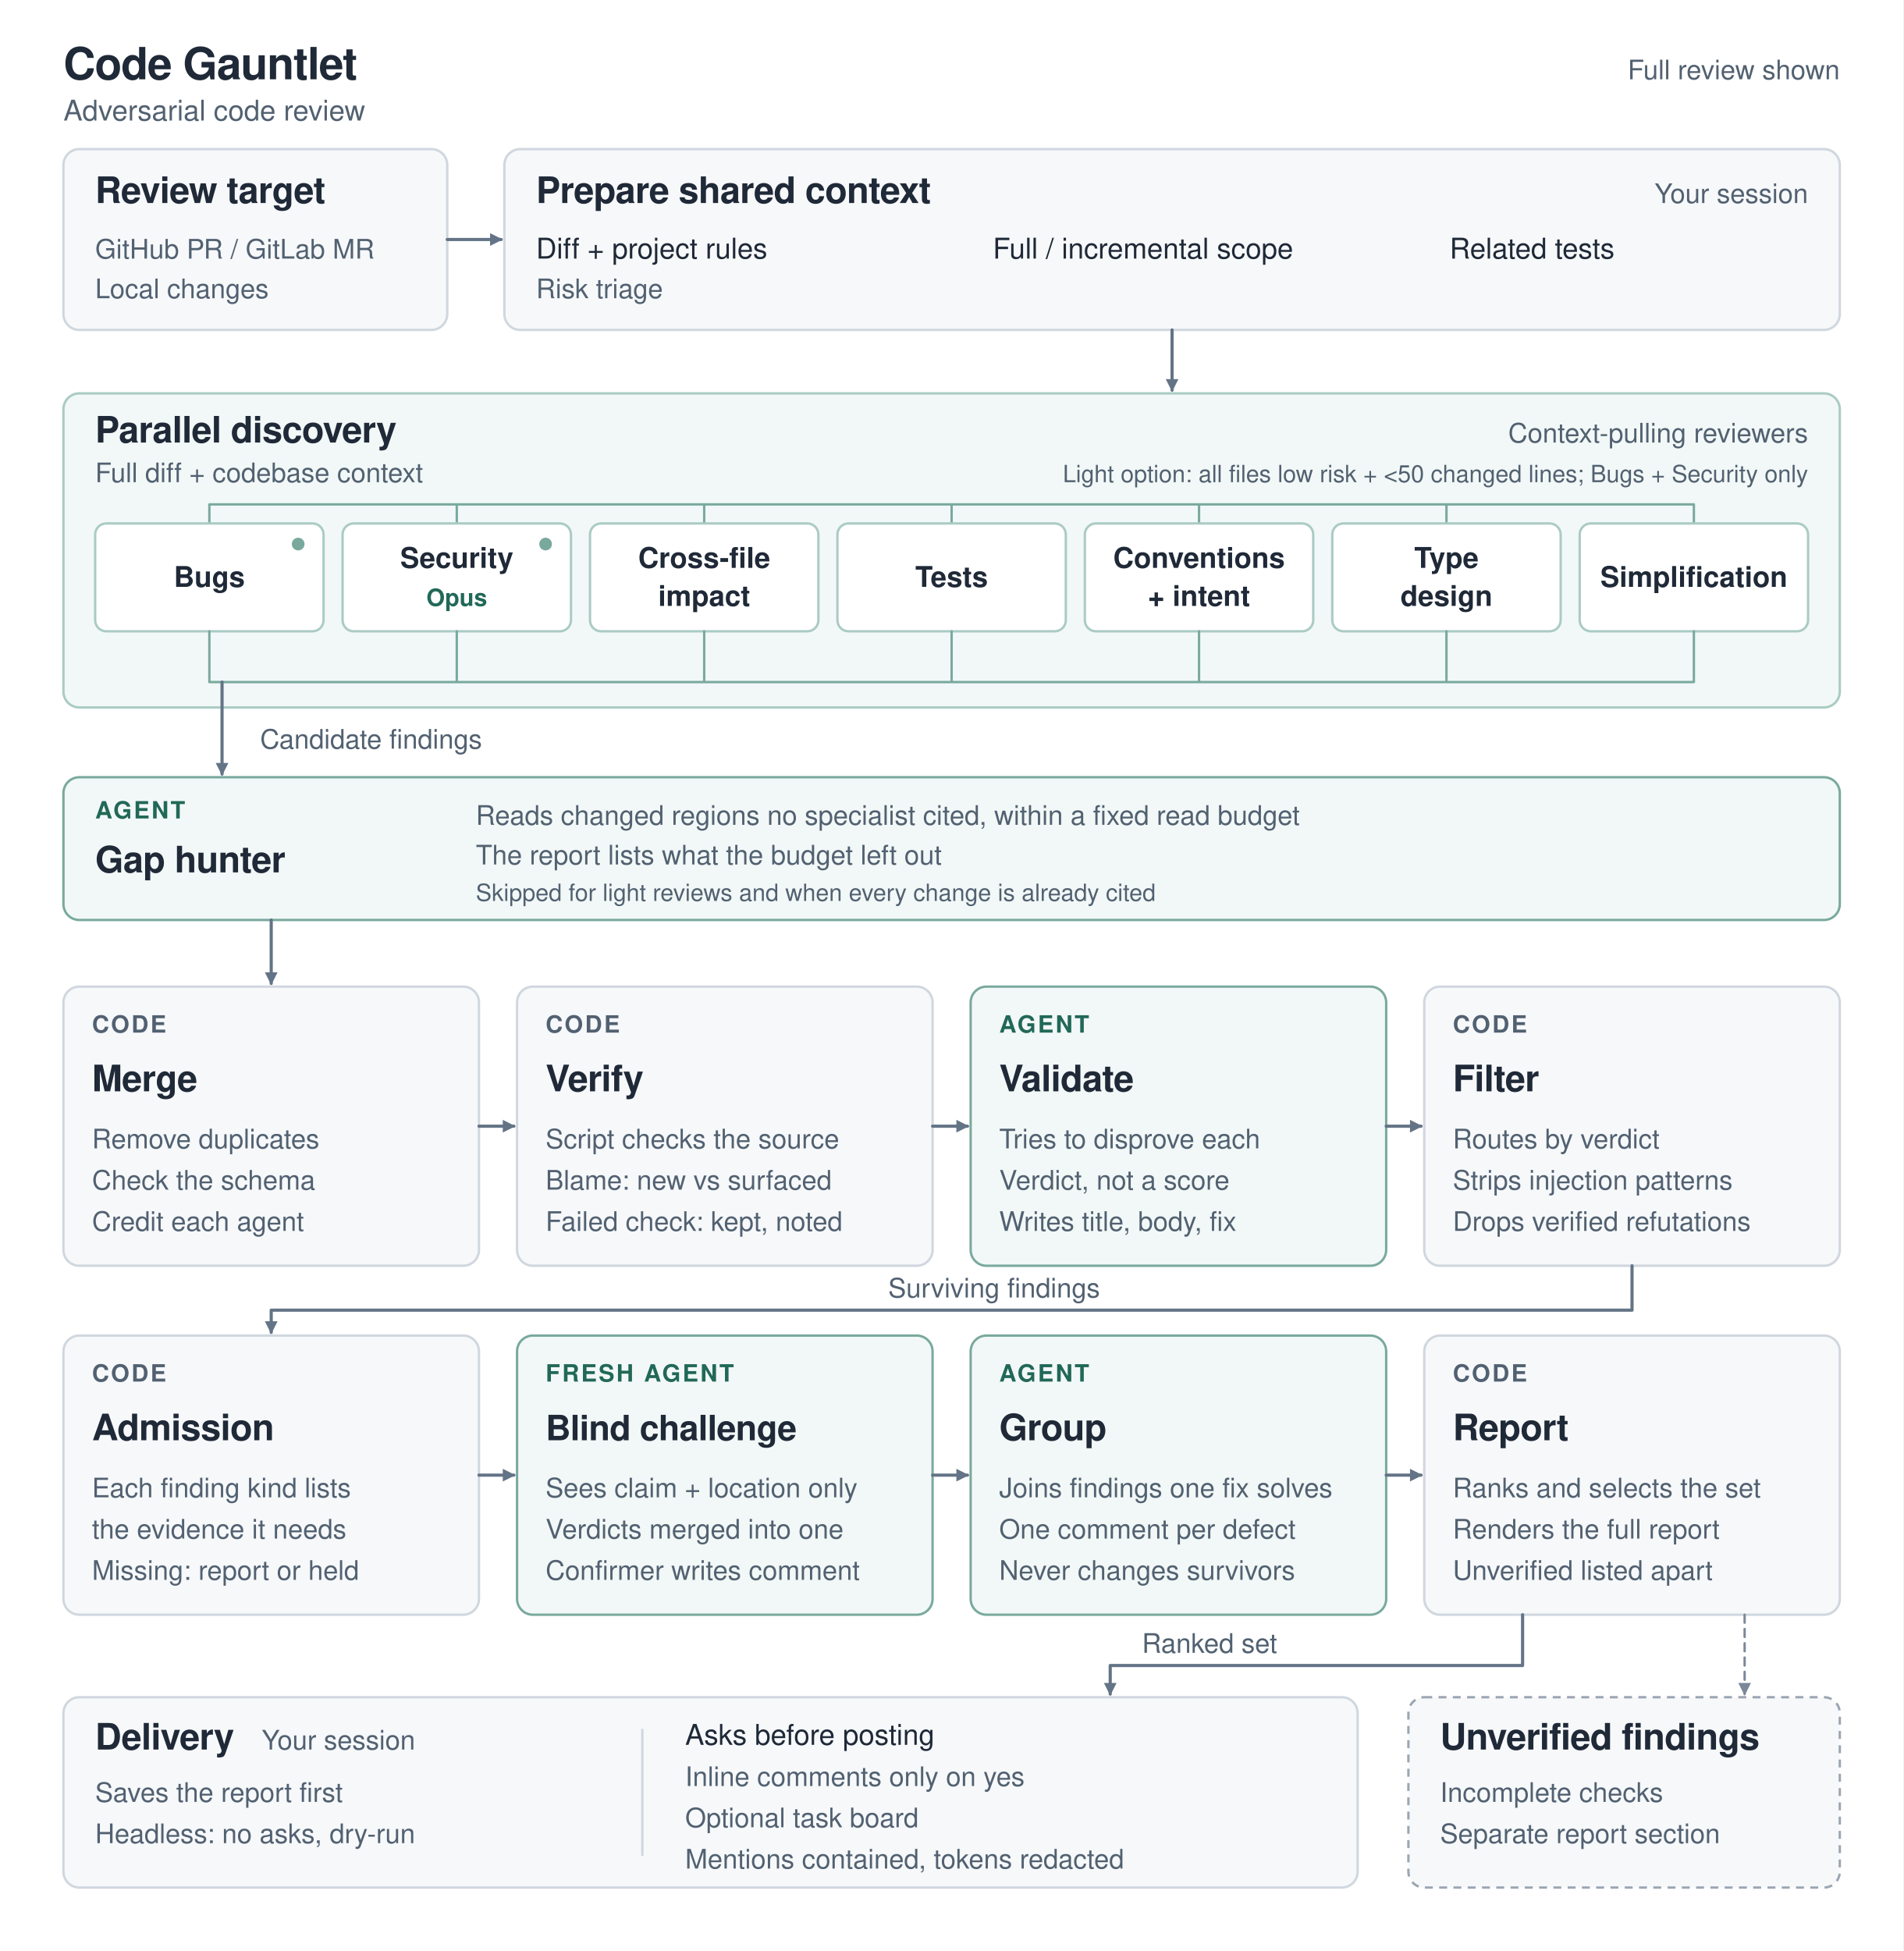
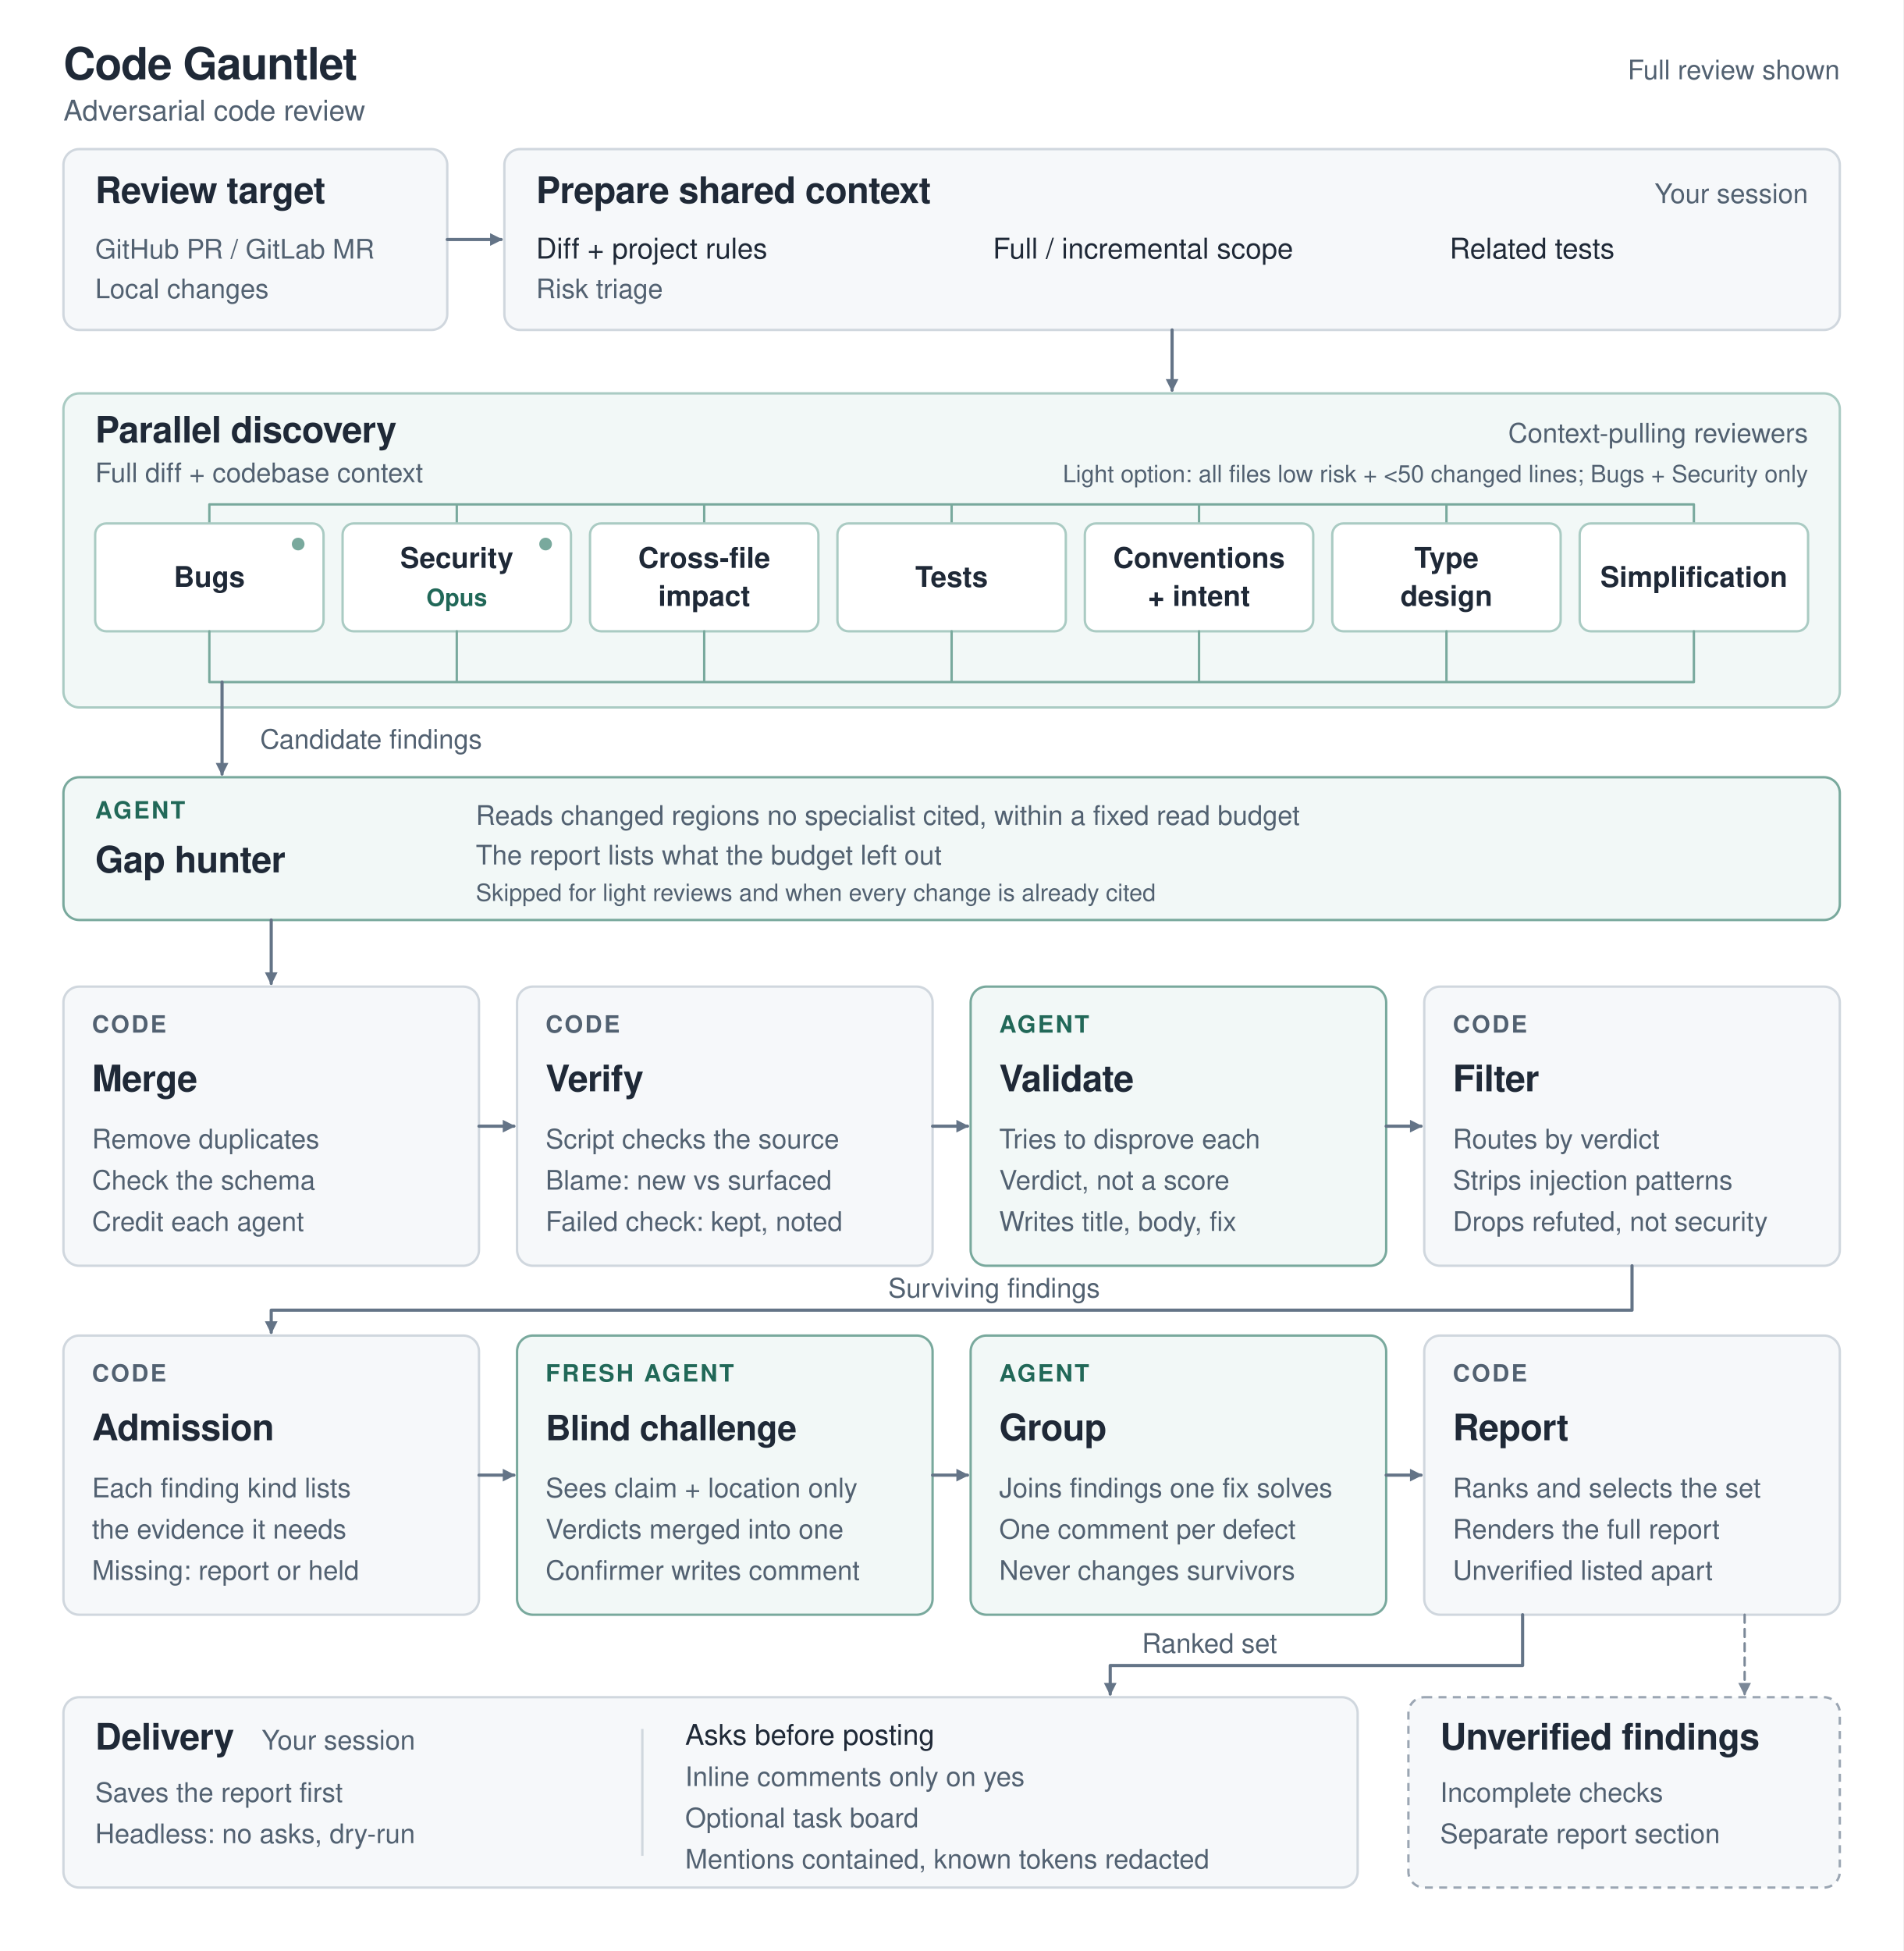
<svg xmlns="http://www.w3.org/2000/svg" width="1200" height="1230" viewBox="0 0 1200 1230" role="img" aria-labelledby="pipeline-title pipeline-desc">
  <defs>
    <style>
      text { font-family: -apple-system, BlinkMacSystemFont, "Segoe UI", Helvetica, Arial, sans-serif; font-size: 18px; fill: #1f2937; }
      .page { fill: #ffffff; }
      .panel { fill: #f6f8fa; stroke: #d0d7de; stroke-width: 1.5; }
      .agent-panel { fill: #f2f8f7; stroke: #aacbc3; stroke-width: 1.5; }
      .agent-node { fill: #ffffff; stroke: #aacbc3; stroke-width: 1.5; }
      .agent-stage { fill: #f2f8f7; stroke: #79a99d; stroke-width: 1.5; }
      .unverified-panel { fill: #f6f8fa; stroke: #9ba6b3; stroke-width: 1.5; stroke-dasharray: 5 4; }
      .title { font-size: 28px; font-weight: 650; letter-spacing: -0.5px; }
      .section { font-size: 23px; font-weight: 650; letter-spacing: -0.3px; }
      .stage-title { font-size: 23px; font-weight: 650; letter-spacing: -0.3px; }
      .challenge-title { font-size: 22px; font-weight: 650; letter-spacing: -0.3px; }
      .reviewer { font-size: 18px; font-weight: 600; text-anchor: middle; }
      .detail { font-size: 17px; fill: #526171; }
      .light-note { font-size: 15px; fill: #526171; }
      .light-mark { fill: #79a99d; }
      .muted { fill: #526171; }
      .kind { font-size: 15px; font-weight: 650; letter-spacing: 1.2px; fill: #526171; }
      .agent-kind { font-size: 15px; font-weight: 650; letter-spacing: 1.2px; fill: #216858; }
      .model { font-size: 15px; font-weight: 600; text-anchor: middle; fill: #216858; }
      .flow { fill: none; stroke: #647487; stroke-width: 2; stroke-linecap: round; stroke-linejoin: round; }
      .fan { fill: none; stroke: #79a99d; stroke-width: 1.5; stroke-linecap: round; stroke-linejoin: round; }
      .skipped { fill: none; stroke: #7b8898; stroke-width: 1.5; stroke-dasharray: 5 4; stroke-linecap: round; stroke-linejoin: round; }
      .divider { stroke: #d0d7de; stroke-width: 1.5; }
      .arrow { fill: #647487; }
      .skip-arrow { fill: #7b8898; }
    </style>
    <marker id="arrow" viewBox="0 0 8 8" refX="7" refY="4" markerWidth="8" markerHeight="8" markerUnits="userSpaceOnUse" orient="auto">
      <path class="arrow" d="M0 0 L8 4 L0 8 Z" />
    </marker>
    <marker id="skip-arrow" viewBox="0 0 8 8" refX="7" refY="4" markerWidth="8" markerHeight="8" markerUnits="userSpaceOnUse" orient="auto">
      <path class="skip-arrow" d="M0 0 L8 4 L0 8 Z" />
    </marker>
  </defs>
  <rect class="page" width="1200" height="1230" />
  <text class="title" x="40" y="50">Code Gauntlet</text>
  <text class="muted" x="40" y="76">Adversarial code review</text>
  <text class="detail" x="1160" y="50" text-anchor="end">Full review shown</text>
  <rect class="panel" x="40" y="94" width="242" height="114" rx="10" />
  <text class="section" x="60" y="128">Review target</text>
  <text class="detail" x="60" y="163">GitHub PR / GitLab MR</text>
  <text class="detail" x="60" y="188">Local changes</text>
  <path class="flow" d="M282 151 H316" marker-end="url(#arrow)" />
  <rect class="panel" x="318" y="94" width="842" height="114" rx="10" />
  <text class="section" x="338" y="128">Prepare shared context</text>
  <text class="detail" x="1140" y="128" text-anchor="end">Your session</text>
  <text x="338" y="163">Diff + project rules</text>
  <text class="detail" x="338" y="188">Risk triage</text>
  <text x="626" y="163">Full / incremental scope</text>
  <text x="914" y="163">Related tests</text>
  <path class="flow" d="M739 208 V246" marker-end="url(#arrow)" />
  <rect class="agent-panel" x="40" y="248" width="1120" height="198" rx="10" />
  <text class="section" x="60" y="279">Parallel discovery</text>
  <text class="detail" x="60" y="304">Full diff + codebase context</text>
  <text class="detail" x="1140" y="279" text-anchor="end">Context-pulling reviewers</text>
  <text class="light-note" x="1140" y="304" text-anchor="end">Light option: all files low risk + &lt;50 changed lines; Bugs + Security only</text>
  <path class="fan" d="M132 330 V318 H1068 V330 M288 318 V330 M444 318 V330 M600 318 V330 M756 318 V330 M912 318 V330" />
  <rect class="agent-node" x="60" y="330" width="144" height="68" rx="7" />
  <circle class="light-mark" cx="188" cy="343" r="4" />
  <text class="reviewer" x="132" y="370">Bugs</text>
  <rect class="agent-node" x="216" y="330" width="144" height="68" rx="7" />
  <circle class="light-mark" cx="344" cy="343" r="4" />
  <text class="reviewer" x="288" y="358">Security</text>
  <text class="model" x="288" y="382">Opus</text>
  <rect class="agent-node" x="372" y="330" width="144" height="68" rx="7" />
  <text class="reviewer" x="444" y="358">Cross-file</text>
  <text class="reviewer" x="444" y="382">impact</text>
  <rect class="agent-node" x="528" y="330" width="144" height="68" rx="7" />
  <text class="reviewer" x="600" y="370">Tests</text>
  <rect class="agent-node" x="684" y="330" width="144" height="68" rx="7" />
  <text class="reviewer" x="756" y="358">Conventions</text>
  <text class="reviewer" x="756" y="382">+ intent</text>
  <rect class="agent-node" x="840" y="330" width="144" height="68" rx="7" />
  <text class="reviewer" x="912" y="358">Type</text>
  <text class="reviewer" x="912" y="382">design</text>
  <rect class="agent-node" x="996" y="330" width="144" height="68" rx="7" />
  <text class="reviewer" x="1068" y="370">Simplification</text>
  <path class="fan" d="M132 398 V430 H1068 V398 M288 398 V430 M444 398 V430 M600 398 V430 M756 398 V430 M912 398 V430" />
  <path class="flow" d="M140 430 V488" marker-end="url(#arrow)" />
  <text class="detail" x="164" y="472">Candidate findings</text>
  <rect class="agent-stage" x="40" y="490" width="1120" height="90" rx="10" />
  <text class="agent-kind" x="60" y="516">AGENT</text>
  <text class="stage-title" x="60" y="550">Gap hunter</text>
  <text class="detail" x="300" y="520">Reads changed regions no specialist cited, within a fixed read budget</text>
  <text class="detail" x="300" y="545">The report lists what the budget left out</text>
  <text class="light-note" x="300" y="568">Skipped for light reviews and when every change is already cited</text>
  <path class="flow" d="M171 580 V620" marker-end="url(#arrow)" />
  <rect class="panel" x="40" y="622" width="262" height="176" rx="10" />
  <text class="kind" x="58" y="651">CODE</text>
  <text class="stage-title" x="58" y="688">Merge</text>
  <text class="detail" x="58" y="724">Remove duplicates</text>
  <text class="detail" x="58" y="750">Check the schema</text>
  <text class="detail" x="58" y="776">Credit each agent</text>
  <path class="flow" d="M302 710 H324" marker-end="url(#arrow)" />
  <rect class="panel" x="326" y="622" width="262" height="176" rx="10" />
  <text class="kind" x="344" y="651">CODE</text>
  <text class="stage-title" x="344" y="688">Verify</text>
  <text class="detail" x="344" y="724">Script checks the source</text>
  <text class="detail" x="344" y="750">Blame: new vs surfaced</text>
  <text class="detail" x="344" y="776">Failed check: kept, noted</text>
  <path class="flow" d="M588 710 H610" marker-end="url(#arrow)" />
  <rect class="agent-stage" x="612" y="622" width="262" height="176" rx="10" />
  <text class="agent-kind" x="630" y="651">AGENT</text>
  <text class="stage-title" x="630" y="688">Validate</text>
  <text class="detail" x="630" y="724">Tries to disprove each</text>
  <text class="detail" x="630" y="750">Verdict, not a score</text>
  <text class="detail" x="630" y="776">Writes title, body, fix</text>
  <path class="flow" d="M874 710 H896" marker-end="url(#arrow)" />
  <rect class="panel" x="898" y="622" width="262" height="176" rx="10" />
  <text class="kind" x="916" y="651">CODE</text>
  <text class="stage-title" x="916" y="688">Filter</text>
  <text class="detail" x="916" y="724">Routes by verdict</text>
  <text class="detail" x="916" y="750">Strips injection patterns</text>
-   <text class="detail" x="916" y="776">Drops verified refutations</text>
+   <text class="detail" x="916" y="776">Drops refuted, not security</text>
  <path class="flow" d="M1029 798 V826 H171 V840" marker-end="url(#arrow)" />
  <text class="detail" x="560" y="818">Surviving findings</text>
  <rect class="panel" x="40" y="842" width="262" height="176" rx="10" />
  <text class="kind" x="58" y="871">CODE</text>
  <text class="stage-title" x="58" y="908">Admission</text>
  <text class="detail" x="58" y="944">Each finding kind lists</text>
  <text class="detail" x="58" y="970">the evidence it needs</text>
  <text class="detail" x="58" y="996">Missing: report or held</text>
  <path class="flow" d="M302 930 H324" marker-end="url(#arrow)" />
  <rect class="agent-stage" x="326" y="842" width="262" height="176" rx="10" />
  <text class="agent-kind" x="344" y="871">FRESH AGENT</text>
  <text class="challenge-title" x="344" y="908">Blind challenge</text>
  <text class="detail" x="344" y="944">Sees claim + location only</text>
  <text class="detail" x="344" y="970">Verdicts merged into one</text>
  <text class="detail" x="344" y="996">Confirmer writes comment</text>
  <path class="flow" d="M588 930 H610" marker-end="url(#arrow)" />
  <rect class="agent-stage" x="612" y="842" width="262" height="176" rx="10" />
  <text class="agent-kind" x="630" y="871">AGENT</text>
  <text class="stage-title" x="630" y="908">Group</text>
  <text class="detail" x="630" y="944">Joins findings one fix solves</text>
  <text class="detail" x="630" y="970">One comment per defect</text>
  <text class="detail" x="630" y="996">Never changes survivors</text>
  <path class="flow" d="M874 930 H896" marker-end="url(#arrow)" />
  <rect class="panel" x="898" y="842" width="262" height="176" rx="10" />
  <text class="kind" x="916" y="871">CODE</text>
  <text class="stage-title" x="916" y="908">Report</text>
  <text class="detail" x="916" y="944">Ranks and selects the set</text>
  <text class="detail" x="916" y="970">Renders the full report</text>
  <text class="detail" x="916" y="996">Unverified listed apart</text>
  <path class="flow" d="M960 1018 V1050 H700 V1068" marker-end="url(#arrow)" />
  <text class="detail" x="720" y="1042">Ranked set</text>
  <path class="skipped" d="M1100 1018 V1068" marker-end="url(#skip-arrow)" />
  <rect class="panel" x="40" y="1070" width="816" height="120" rx="10" />
  <text class="section" x="60" y="1103">Delivery</text>
  <text class="detail" x="165" y="1103">Your session</text>
  <text class="detail" x="60" y="1136">Saves the report first</text>
  <text class="detail" x="60" y="1162">Headless: no asks, dry-run</text>
  <line class="divider" x1="405" x2="405" y1="1090" y2="1170" />
  <text x="432" y="1100">Asks before posting</text>
  <text class="detail" x="432" y="1126">Inline comments only on yes</text>
  <text class="detail" x="432" y="1152">Optional task board</text>
-   <text class="detail" x="432" y="1178">Mentions contained, tokens redacted</text>
+   <text class="detail" x="432" y="1178">Mentions contained, known tokens redacted</text>
  <rect class="unverified-panel" x="888" y="1070" width="272" height="120" rx="10" />
  <text class="section" x="908" y="1103">Unverified findings</text>
  <text class="detail" x="908" y="1136">Incomplete checks</text>
  <text class="detail" x="908" y="1162">Separate report section</text>
</svg>
